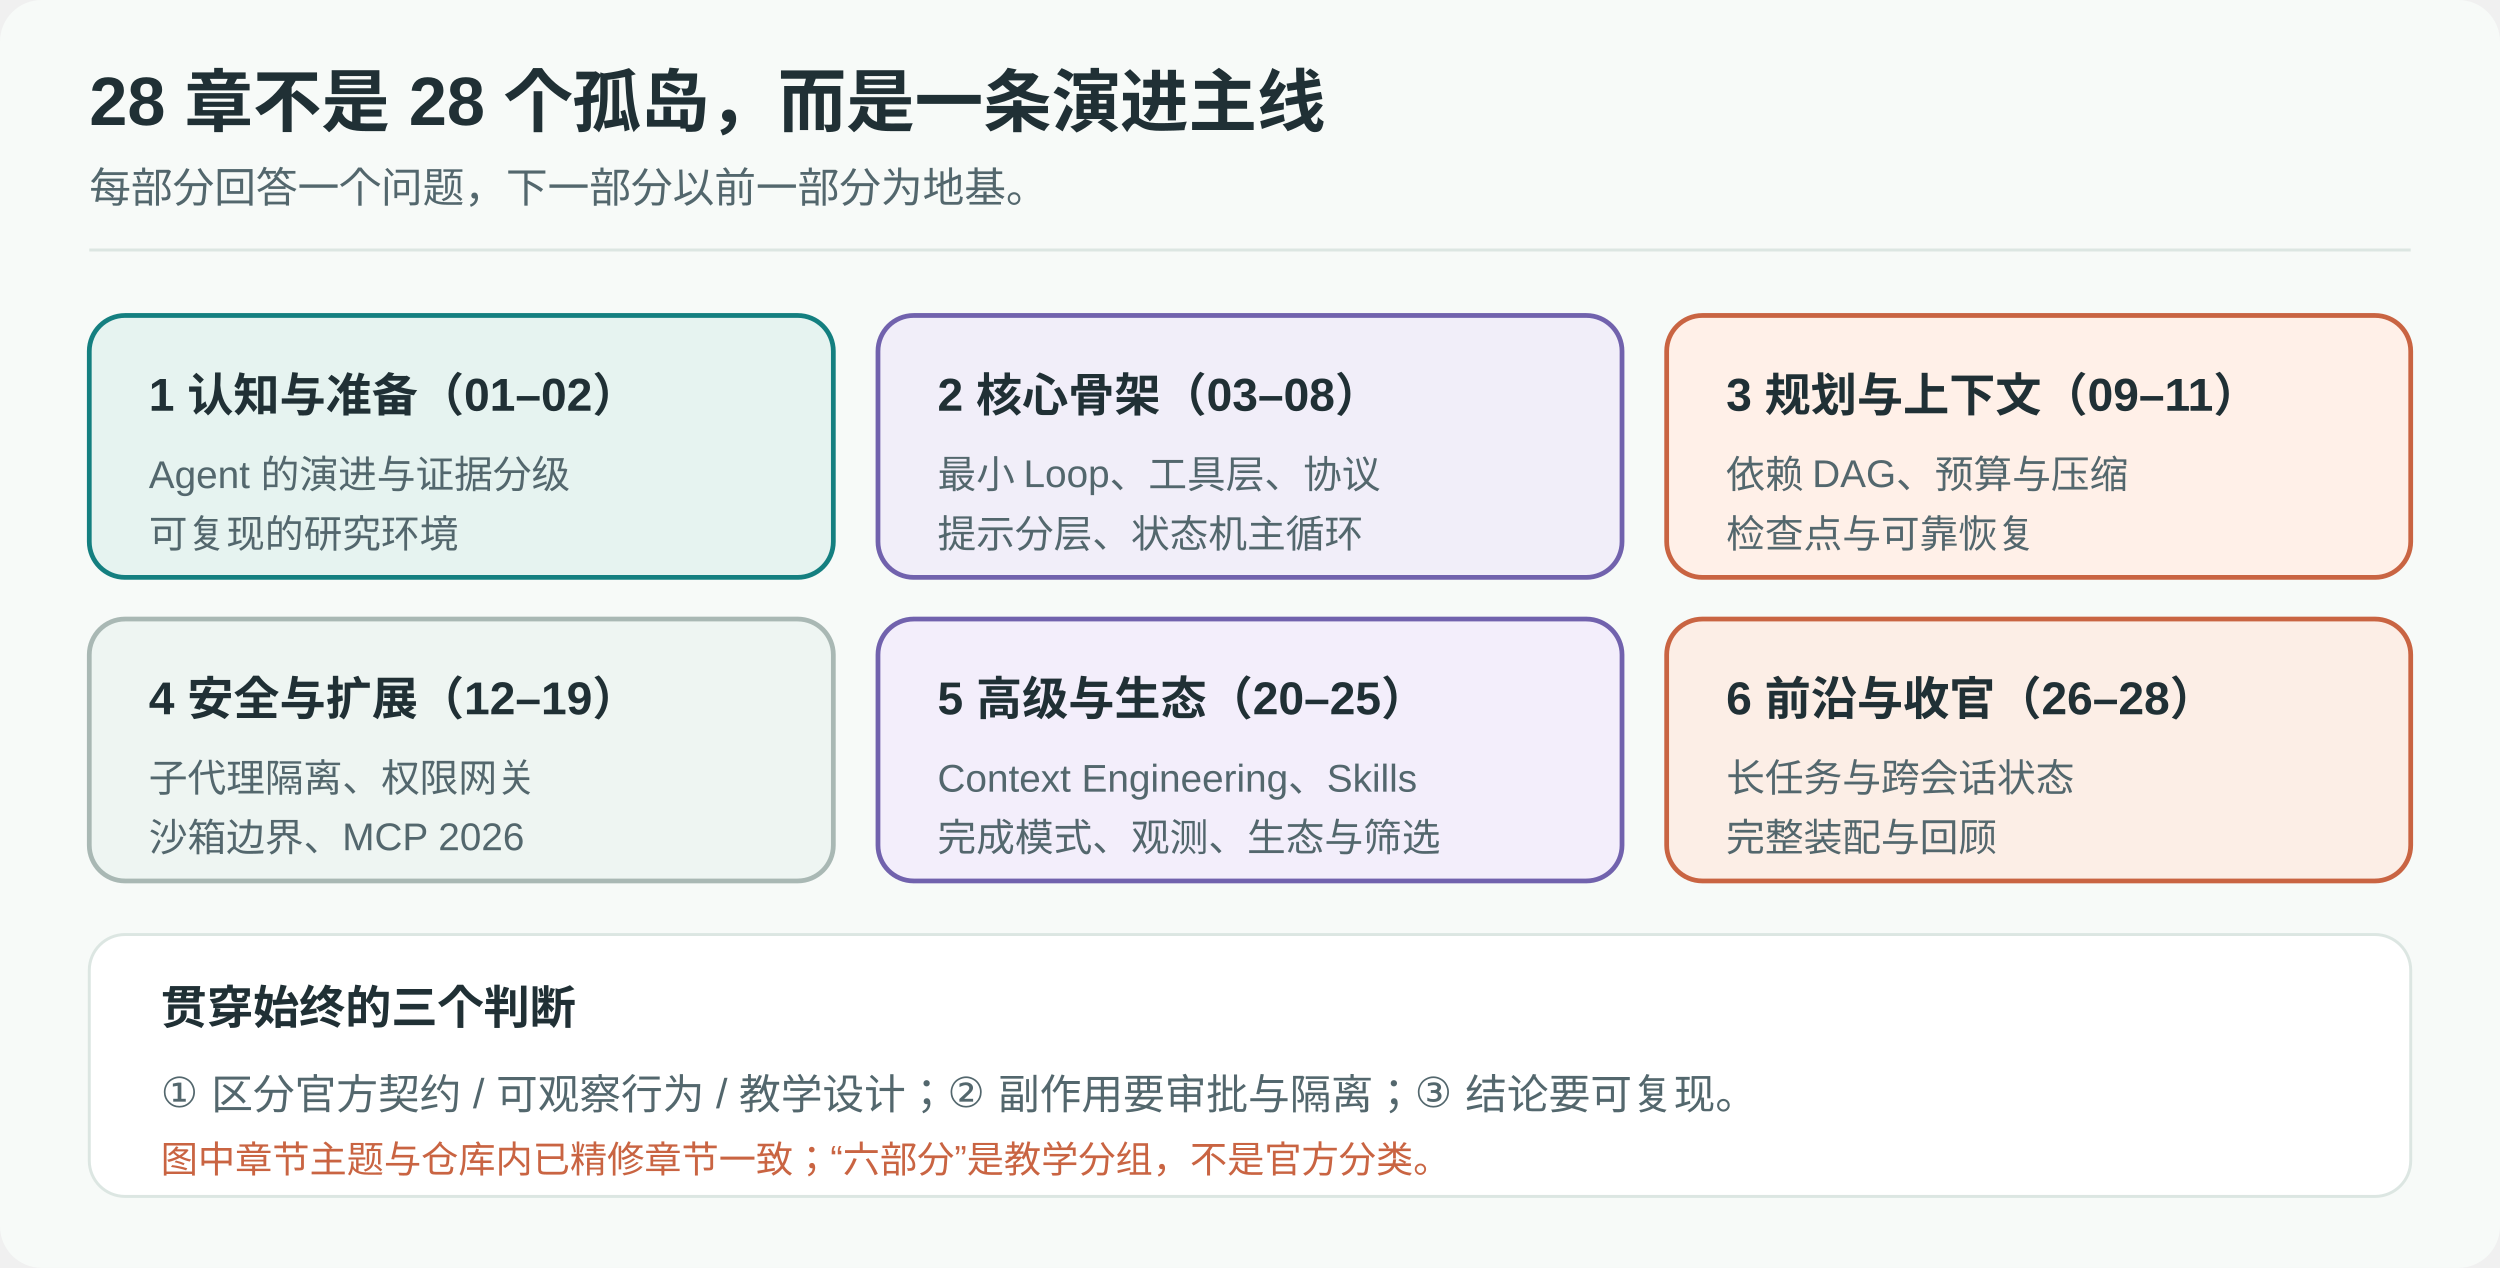
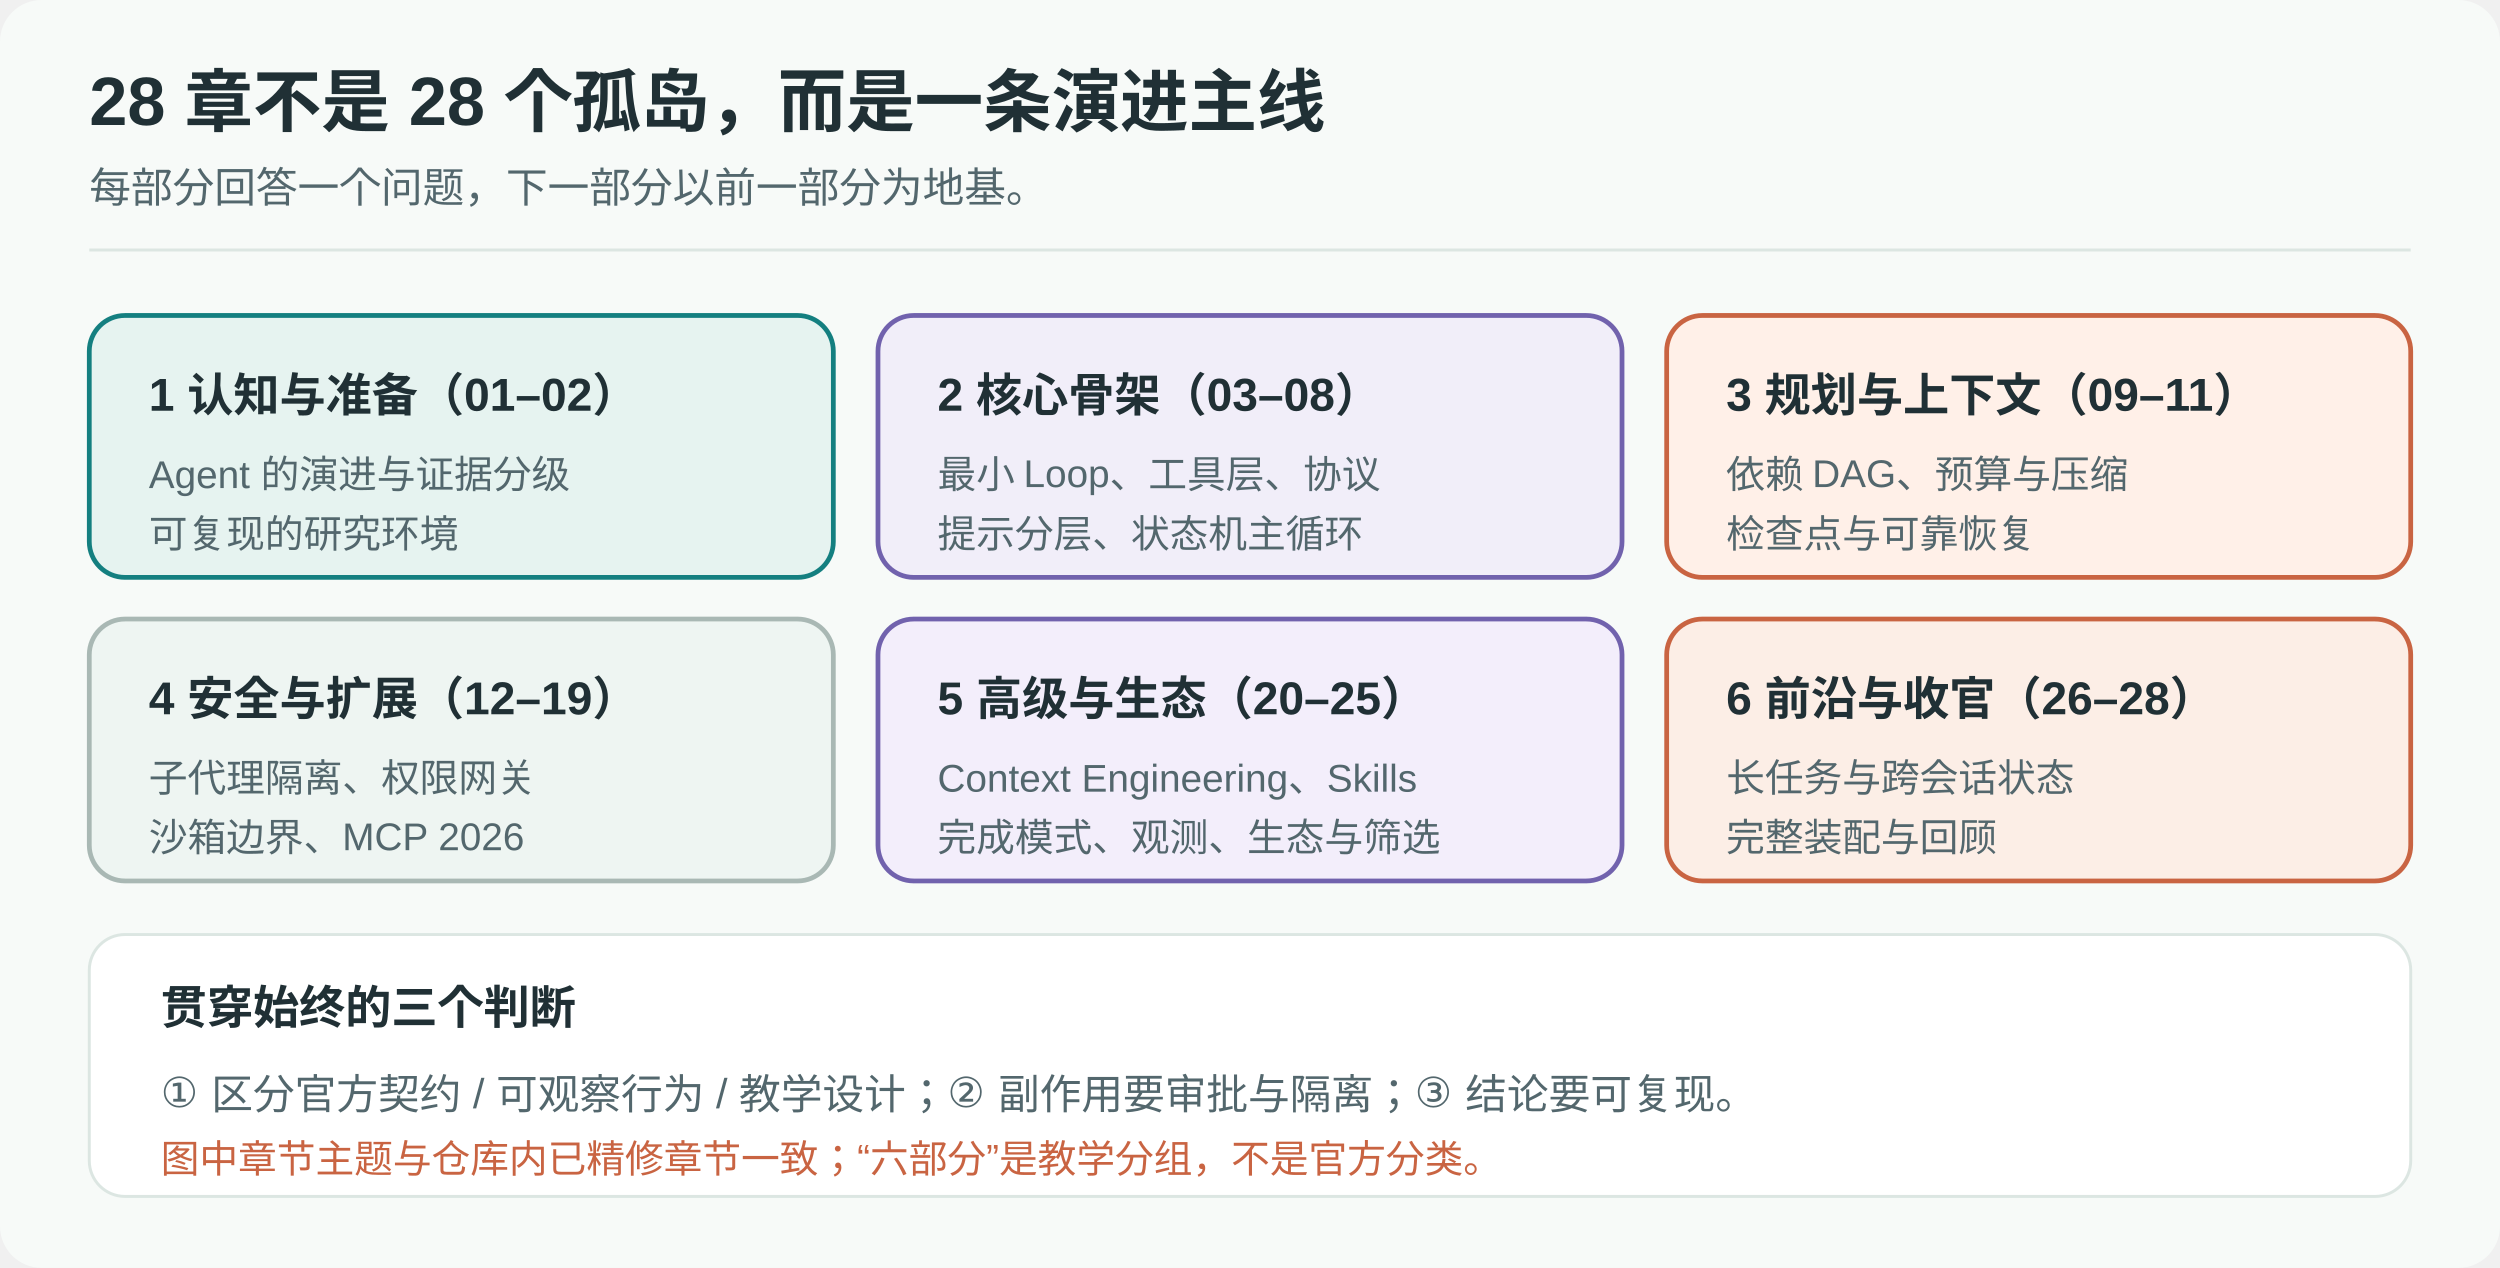
<svg xmlns="http://www.w3.org/2000/svg" viewBox="0 0 840 426">
  <rect width="840" height="426" rx="14" fill="#f7faf8" />
  <g font-family="system-ui,PingFang SC,Arial,sans-serif">
    <text x="30" y="42" font-size="23" font-weight="740" fill="#203035">28 章不是 28 个孤岛，而是一条演进主线</text>
    <text x="30" y="68" font-size="14" fill="#53676d">每部分回答一个问题，下一部分以前一部分为地基。</text>
    <path d="M30 84H810" stroke="#dce6e2" />
    <rect x="30" y="106" width="250" height="88" rx="12" fill="#e6f3f0" stroke="#147f80" stroke-width="1.6" />
    <text x="50" y="138" font-size="15.5" font-weight="740" fill="#203035">1 认知与准备（01–02）</text>
    <text x="50" y="164" font-size="13" fill="#53676d">Agent 的演进与证据分级</text>
    <text x="50" y="184" font-size="13" fill="#53676d">可复现的研究环境</text>
    <rect x="295" y="106" width="250" height="88" rx="12" fill="#f1eef9" stroke="#7162ad" stroke-width="1.6" />
    <text x="315" y="138" font-size="15.5" font-weight="740" fill="#203035">2 核心骨架（03–08）</text>
    <text x="315" y="164" font-size="13" fill="#53676d">最小 Loop、工具层、协议</text>
    <text x="315" y="184" font-size="13" fill="#53676d">提示分层、状态机主循环</text>
    <rect x="560" y="106" width="250" height="88" rx="12" fill="#fff0e8" stroke="#c96442" stroke-width="1.6" />
    <text x="580" y="138" font-size="15.5" font-weight="740" fill="#203035">3 规划与上下文（09–11）</text>
    <text x="580" y="164" font-size="13" fill="#53676d">依赖 DAG、预算与压缩</text>
    <text x="580" y="184" font-size="13" fill="#53676d">检查点与可靠恢复</text>
    <rect x="30" y="208" width="250" height="88" rx="12" fill="#eef5f2" stroke="#a9b8b4" stroke-width="1.6" />
    <text x="50" y="240" font-size="15.5" font-weight="740" fill="#203035">4 安全与扩展（12–19）</text>
    <text x="50" y="266" font-size="13" fill="#53676d">子代理隔离、权限网关</text>
    <text x="50" y="286" font-size="13" fill="#53676d">沙箱边界、MCP 2026</text>
    <rect x="295" y="208" width="250" height="88" rx="12" fill="#f3eefb" stroke="#7162ad" stroke-width="1.6" />
    <text x="315" y="240" font-size="15.5" font-weight="740" fill="#203035">5 高级与生态（20–25）</text>
    <text x="315" y="266" font-size="13" fill="#53676d">Context Engineering、Skills</text>
    <text x="315" y="286" font-size="13" fill="#53676d">完成模式、观测、生态与筛选</text>
    <rect x="560" y="208" width="250" height="88" rx="12" fill="#fceee6" stroke="#c96442" stroke-width="1.6" />
    <text x="580" y="240" font-size="15.5" font-weight="740" fill="#203035">6 前沿与收官（26–28）</text>
    <text x="580" y="266" font-size="13" fill="#53676d">长任务与跨会话状态</text>
    <text x="580" y="286" font-size="13" fill="#53676d">完整装配与回顾</text>
    <rect x="30" y="314" width="780" height="88" rx="12" fill="#fff" stroke="#dce6e2" />
    <text x="54" y="344" font-size="15.5" font-weight="740" fill="#203035">贯穿始终的三个判断</text>
    <text x="54" y="372" font-size="14" fill="#53676d">① 区分官方契约 / 可观察行为 / 教学设计；② 副作用要审批与隔离；③ 结论要可复现。</text>
-     <text x="54" y="394" font-size="12.5" fill="#c96442">图中章节主题与仓库内已精修章节一致；“六部分”是教学分组，不是官方分类。</text>
+     <text x="54" y="394" font-size="13" fill="#c96442">图中章节主题与仓库内已精修章节一致；“六部分”是教学分组，不是官方分类。</text>
  </g>
</svg>
